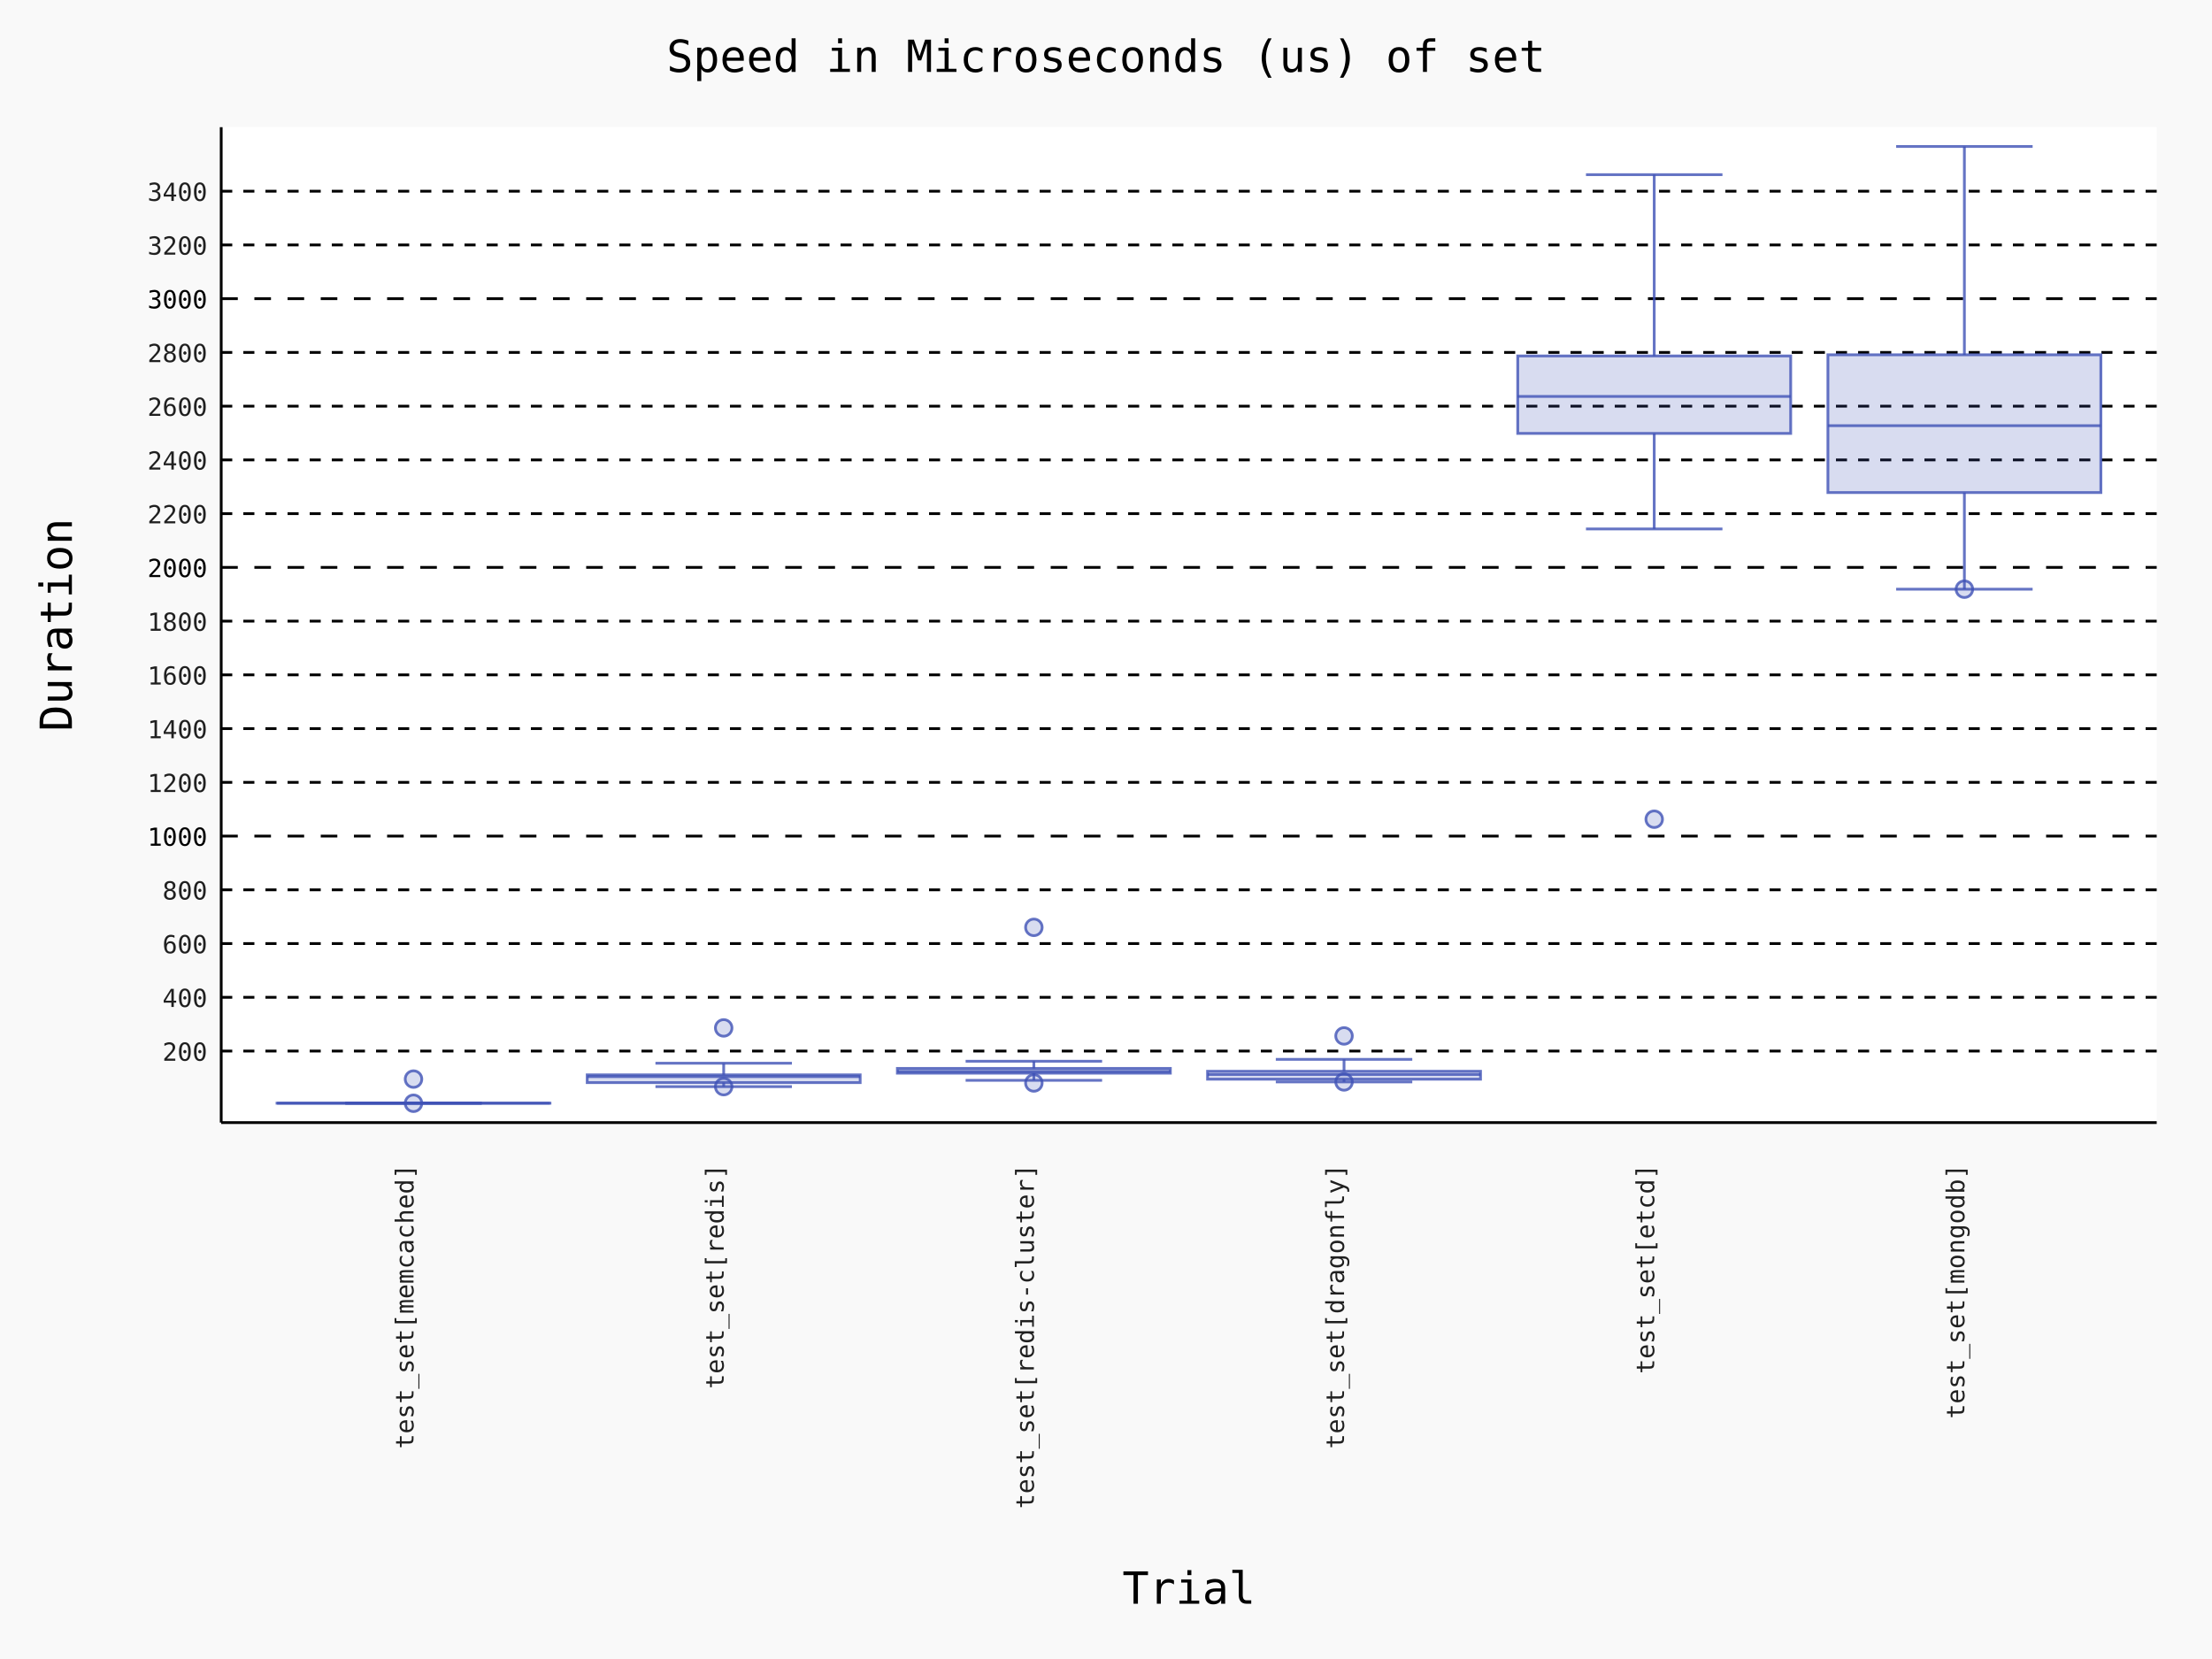
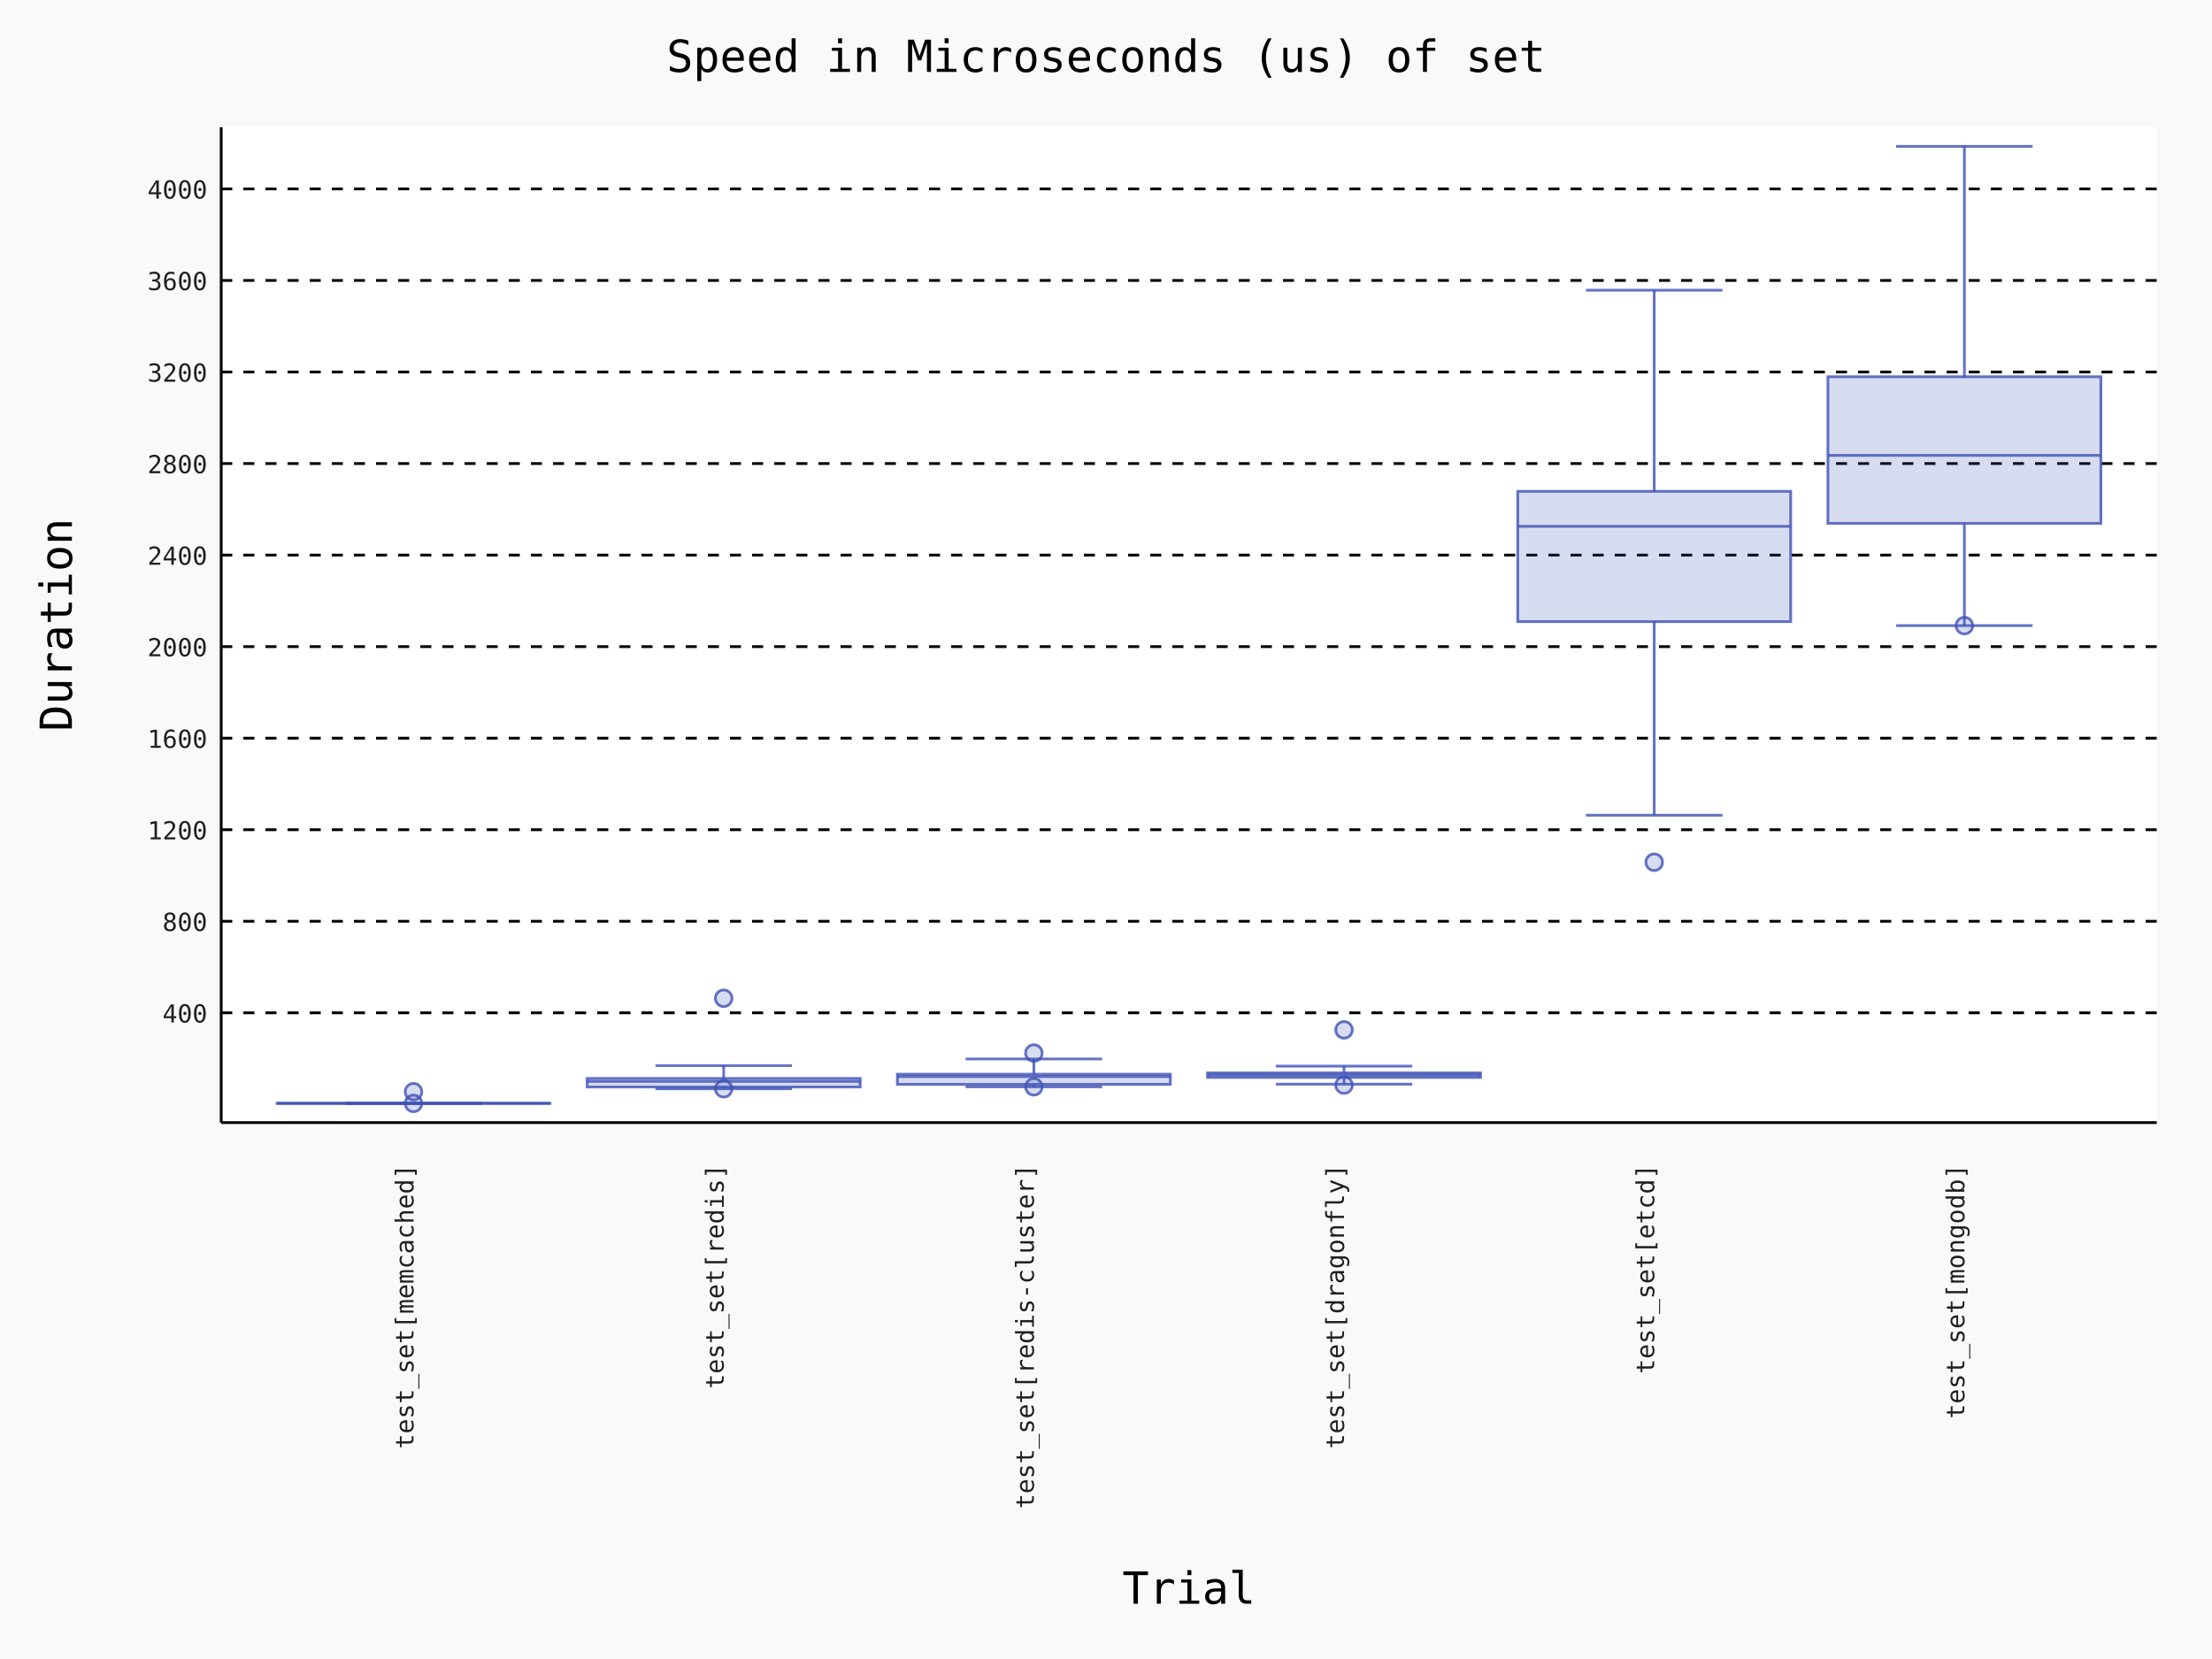
- <svg xmlns="http://www.w3.org/2000/svg" id="chart-49f4b88f-05f2-4a48-8fca-a27ea217e788" class="pygal-chart" viewBox="0 0 800 600">
+ <svg xmlns="http://www.w3.org/2000/svg" id="chart-d8d38ae7-3e84-4c18-aff4-751f0fda4472" class="pygal-chart" viewBox="0 0 800 600">
  <defs>
-     <style type="text/css">#chart-49f4b88f-05f2-4a48-8fca-a27ea217e788{-webkit-user-select:none;-webkit-font-smoothing:antialiased;font-family:Consolas,"Deja Vu Sans Mono","Bitstream Vera Sans Mono","Courier New",monospace}#chart-49f4b88f-05f2-4a48-8fca-a27ea217e788 .title{font-family:Consolas,"Deja Vu Sans Mono","Bitstream Vera Sans Mono","Courier New",monospace;font-size:16px}#chart-49f4b88f-05f2-4a48-8fca-a27ea217e788 .legends .legend text{font-family:Consolas,"Deja Vu Sans Mono","Bitstream Vera Sans Mono","Courier New",monospace;font-size:14px}#chart-49f4b88f-05f2-4a48-8fca-a27ea217e788 .axis text{font-family:Consolas,"Deja Vu Sans Mono","Bitstream Vera Sans Mono","Courier New",monospace;font-size:10px}#chart-49f4b88f-05f2-4a48-8fca-a27ea217e788 .axis text.major{font-family:Consolas,"Deja Vu Sans Mono","Bitstream Vera Sans Mono","Courier New",monospace;font-size:10px}#chart-49f4b88f-05f2-4a48-8fca-a27ea217e788 .text-overlay text.value{font-family:Consolas,"Deja Vu Sans Mono","Bitstream Vera Sans Mono","Courier New",monospace;font-size:16px}#chart-49f4b88f-05f2-4a48-8fca-a27ea217e788 .text-overlay text.label{font-family:Consolas,"Deja Vu Sans Mono","Bitstream Vera Sans Mono","Courier New",monospace;font-size:10px}#chart-49f4b88f-05f2-4a48-8fca-a27ea217e788 .tooltip{font-family:Consolas,"Deja Vu Sans Mono","Bitstream Vera Sans Mono","Courier New",monospace;font-size:14px}#chart-49f4b88f-05f2-4a48-8fca-a27ea217e788 text.no_data{font-family:Consolas,"Deja Vu Sans Mono","Bitstream Vera Sans Mono","Courier New",monospace;font-size:64px}
- #chart-49f4b88f-05f2-4a48-8fca-a27ea217e788{background-color:rgba(249,249,249,1)}#chart-49f4b88f-05f2-4a48-8fca-a27ea217e788 path,#chart-49f4b88f-05f2-4a48-8fca-a27ea217e788 line,#chart-49f4b88f-05f2-4a48-8fca-a27ea217e788 rect,#chart-49f4b88f-05f2-4a48-8fca-a27ea217e788 circle{-webkit-transition:150ms;-moz-transition:150ms;transition:150ms}#chart-49f4b88f-05f2-4a48-8fca-a27ea217e788 .graph &gt; .background{fill:rgba(249,249,249,1)}#chart-49f4b88f-05f2-4a48-8fca-a27ea217e788 .plot &gt; .background{fill:rgba(255,255,255,1)}#chart-49f4b88f-05f2-4a48-8fca-a27ea217e788 .graph{fill:rgba(0,0,0,.87)}#chart-49f4b88f-05f2-4a48-8fca-a27ea217e788 text.no_data{fill:rgba(0,0,0,1)}#chart-49f4b88f-05f2-4a48-8fca-a27ea217e788 .title{fill:rgba(0,0,0,1)}#chart-49f4b88f-05f2-4a48-8fca-a27ea217e788 .legends .legend text{fill:rgba(0,0,0,.87)}#chart-49f4b88f-05f2-4a48-8fca-a27ea217e788 .legends .legend:hover text{fill:rgba(0,0,0,1)}#chart-49f4b88f-05f2-4a48-8fca-a27ea217e788 .axis .line{stroke:rgba(0,0,0,1)}#chart-49f4b88f-05f2-4a48-8fca-a27ea217e788 .axis .guide.line{stroke:rgba(0,0,0,.54)}#chart-49f4b88f-05f2-4a48-8fca-a27ea217e788 .axis .major.line{stroke:rgba(0,0,0,.87)}#chart-49f4b88f-05f2-4a48-8fca-a27ea217e788 .axis text.major{fill:rgba(0,0,0,1)}#chart-49f4b88f-05f2-4a48-8fca-a27ea217e788 .axis.y .guides:hover .guide.line,#chart-49f4b88f-05f2-4a48-8fca-a27ea217e788 .line-graph .axis.x .guides:hover .guide.line,#chart-49f4b88f-05f2-4a48-8fca-a27ea217e788 .stackedline-graph .axis.x .guides:hover .guide.line,#chart-49f4b88f-05f2-4a48-8fca-a27ea217e788 .xy-graph .axis.x .guides:hover .guide.line{stroke:rgba(0,0,0,1)}#chart-49f4b88f-05f2-4a48-8fca-a27ea217e788 .axis .guides:hover text{fill:rgba(0,0,0,1)}#chart-49f4b88f-05f2-4a48-8fca-a27ea217e788 .reactive{fill-opacity:.7;stroke-opacity:.8;stroke-width:1}#chart-49f4b88f-05f2-4a48-8fca-a27ea217e788 .ci{stroke:rgba(0,0,0,.87)}#chart-49f4b88f-05f2-4a48-8fca-a27ea217e788 .reactive.active,#chart-49f4b88f-05f2-4a48-8fca-a27ea217e788 .active .reactive{fill-opacity:.8;stroke-opacity:.9;stroke-width:4}#chart-49f4b88f-05f2-4a48-8fca-a27ea217e788 .ci .reactive.active{stroke-width:1.5}#chart-49f4b88f-05f2-4a48-8fca-a27ea217e788 .series text{fill:rgba(0,0,0,1)}#chart-49f4b88f-05f2-4a48-8fca-a27ea217e788 .tooltip rect{fill:rgba(255,255,255,1);stroke:rgba(0,0,0,1);-webkit-transition:opacity 150ms;-moz-transition:opacity 150ms;transition:opacity 150ms}#chart-49f4b88f-05f2-4a48-8fca-a27ea217e788 .tooltip .label{fill:rgba(0,0,0,.87)}#chart-49f4b88f-05f2-4a48-8fca-a27ea217e788 .tooltip .label{fill:rgba(0,0,0,.87)}#chart-49f4b88f-05f2-4a48-8fca-a27ea217e788 .tooltip .legend{font-size:.8em;fill:rgba(0,0,0,.54)}#chart-49f4b88f-05f2-4a48-8fca-a27ea217e788 .tooltip .x_label{font-size:.6em;fill:rgba(0,0,0,1)}#chart-49f4b88f-05f2-4a48-8fca-a27ea217e788 .tooltip .xlink{font-size:.5em;text-decoration:underline}#chart-49f4b88f-05f2-4a48-8fca-a27ea217e788 .tooltip .value{font-size:1.5em}#chart-49f4b88f-05f2-4a48-8fca-a27ea217e788 .bound{font-size:.5em}#chart-49f4b88f-05f2-4a48-8fca-a27ea217e788 .max-value{font-size:.75em;fill:rgba(0,0,0,.54)}#chart-49f4b88f-05f2-4a48-8fca-a27ea217e788 .map-element{fill:rgba(255,255,255,1);stroke:rgba(0,0,0,.54) !important}#chart-49f4b88f-05f2-4a48-8fca-a27ea217e788 .map-element .reactive{fill-opacity:inherit;stroke-opacity:inherit}#chart-49f4b88f-05f2-4a48-8fca-a27ea217e788 .color-0,#chart-49f4b88f-05f2-4a48-8fca-a27ea217e788 .color-0 a:visited{stroke:#3F51B5;fill:#3F51B5}#chart-49f4b88f-05f2-4a48-8fca-a27ea217e788 .color-1,#chart-49f4b88f-05f2-4a48-8fca-a27ea217e788 .color-1 a:visited{stroke:#3F51B5;fill:#3F51B5}#chart-49f4b88f-05f2-4a48-8fca-a27ea217e788 .color-2,#chart-49f4b88f-05f2-4a48-8fca-a27ea217e788 .color-2 a:visited{stroke:#3F51B5;fill:#3F51B5}#chart-49f4b88f-05f2-4a48-8fca-a27ea217e788 .color-3,#chart-49f4b88f-05f2-4a48-8fca-a27ea217e788 .color-3 a:visited{stroke:#3F51B5;fill:#3F51B5}#chart-49f4b88f-05f2-4a48-8fca-a27ea217e788 .color-4,#chart-49f4b88f-05f2-4a48-8fca-a27ea217e788 .color-4 a:visited{stroke:#3F51B5;fill:#3F51B5}#chart-49f4b88f-05f2-4a48-8fca-a27ea217e788 .color-5,#chart-49f4b88f-05f2-4a48-8fca-a27ea217e788 .color-5 a:visited{stroke:#3F51B5;fill:#3F51B5}#chart-49f4b88f-05f2-4a48-8fca-a27ea217e788 .text-overlay .color-0 text{fill:black}#chart-49f4b88f-05f2-4a48-8fca-a27ea217e788 .text-overlay .color-1 text{fill:black}#chart-49f4b88f-05f2-4a48-8fca-a27ea217e788 .text-overlay .color-2 text{fill:black}#chart-49f4b88f-05f2-4a48-8fca-a27ea217e788 .text-overlay .color-3 text{fill:black}#chart-49f4b88f-05f2-4a48-8fca-a27ea217e788 .text-overlay .color-4 text{fill:black}#chart-49f4b88f-05f2-4a48-8fca-a27ea217e788 .text-overlay .color-5 text{fill:black}
- #chart-49f4b88f-05f2-4a48-8fca-a27ea217e788 text.no_data{text-anchor:middle}#chart-49f4b88f-05f2-4a48-8fca-a27ea217e788 .guide.line{fill:none}#chart-49f4b88f-05f2-4a48-8fca-a27ea217e788 .centered{text-anchor:middle}#chart-49f4b88f-05f2-4a48-8fca-a27ea217e788 .title{text-anchor:middle}#chart-49f4b88f-05f2-4a48-8fca-a27ea217e788 .legends .legend text{fill-opacity:1}#chart-49f4b88f-05f2-4a48-8fca-a27ea217e788 .axis.x text{text-anchor:middle}#chart-49f4b88f-05f2-4a48-8fca-a27ea217e788 .axis.x:not(.web) text[transform]{text-anchor:start}#chart-49f4b88f-05f2-4a48-8fca-a27ea217e788 .axis.x:not(.web) text[transform].backwards{text-anchor:end}#chart-49f4b88f-05f2-4a48-8fca-a27ea217e788 .axis.y text{text-anchor:end}#chart-49f4b88f-05f2-4a48-8fca-a27ea217e788 .axis.y text[transform].backwards{text-anchor:start}#chart-49f4b88f-05f2-4a48-8fca-a27ea217e788 .axis.y2 text{text-anchor:start}#chart-49f4b88f-05f2-4a48-8fca-a27ea217e788 .axis.y2 text[transform].backwards{text-anchor:end}#chart-49f4b88f-05f2-4a48-8fca-a27ea217e788 .axis .guide.line{stroke-dasharray:4,4;stroke:black}#chart-49f4b88f-05f2-4a48-8fca-a27ea217e788 .axis .major.guide.line{stroke-dasharray:6,6;stroke:black}#chart-49f4b88f-05f2-4a48-8fca-a27ea217e788 .horizontal .axis.y .guide.line,#chart-49f4b88f-05f2-4a48-8fca-a27ea217e788 .horizontal .axis.y2 .guide.line,#chart-49f4b88f-05f2-4a48-8fca-a27ea217e788 .vertical .axis.x .guide.line{opacity:0}#chart-49f4b88f-05f2-4a48-8fca-a27ea217e788 .horizontal .axis.always_show .guide.line,#chart-49f4b88f-05f2-4a48-8fca-a27ea217e788 .vertical .axis.always_show .guide.line{opacity:1 !important}#chart-49f4b88f-05f2-4a48-8fca-a27ea217e788 .axis.y .guides:hover .guide.line,#chart-49f4b88f-05f2-4a48-8fca-a27ea217e788 .axis.y2 .guides:hover .guide.line,#chart-49f4b88f-05f2-4a48-8fca-a27ea217e788 .axis.x .guides:hover .guide.line{opacity:1}#chart-49f4b88f-05f2-4a48-8fca-a27ea217e788 .axis .guides:hover text{opacity:1}#chart-49f4b88f-05f2-4a48-8fca-a27ea217e788 .nofill{fill:none}#chart-49f4b88f-05f2-4a48-8fca-a27ea217e788 .subtle-fill{fill-opacity:.2}#chart-49f4b88f-05f2-4a48-8fca-a27ea217e788 .dot{stroke-width:1px;fill-opacity:1;stroke-opacity:1}#chart-49f4b88f-05f2-4a48-8fca-a27ea217e788 .dot.active{stroke-width:5px}#chart-49f4b88f-05f2-4a48-8fca-a27ea217e788 .dot.negative{fill:transparent}#chart-49f4b88f-05f2-4a48-8fca-a27ea217e788 text,#chart-49f4b88f-05f2-4a48-8fca-a27ea217e788 tspan{stroke:none !important}#chart-49f4b88f-05f2-4a48-8fca-a27ea217e788 .series text.active{opacity:1}#chart-49f4b88f-05f2-4a48-8fca-a27ea217e788 .tooltip rect{fill-opacity:.95;stroke-width:.5}#chart-49f4b88f-05f2-4a48-8fca-a27ea217e788 .tooltip text{fill-opacity:1}#chart-49f4b88f-05f2-4a48-8fca-a27ea217e788 .showable{visibility:hidden}#chart-49f4b88f-05f2-4a48-8fca-a27ea217e788 .showable.shown{visibility:visible}#chart-49f4b88f-05f2-4a48-8fca-a27ea217e788 .gauge-background{fill:rgba(229,229,229,1);stroke:none}#chart-49f4b88f-05f2-4a48-8fca-a27ea217e788 .bg-lines{stroke:rgba(249,249,249,1);stroke-width:2px}
+     <style type="text/css">#chart-d8d38ae7-3e84-4c18-aff4-751f0fda4472{-webkit-user-select:none;-webkit-font-smoothing:antialiased;font-family:Consolas,"Deja Vu Sans Mono","Bitstream Vera Sans Mono","Courier New",monospace}#chart-d8d38ae7-3e84-4c18-aff4-751f0fda4472 .title{font-family:Consolas,"Deja Vu Sans Mono","Bitstream Vera Sans Mono","Courier New",monospace;font-size:16px}#chart-d8d38ae7-3e84-4c18-aff4-751f0fda4472 .legends .legend text{font-family:Consolas,"Deja Vu Sans Mono","Bitstream Vera Sans Mono","Courier New",monospace;font-size:14px}#chart-d8d38ae7-3e84-4c18-aff4-751f0fda4472 .axis text{font-family:Consolas,"Deja Vu Sans Mono","Bitstream Vera Sans Mono","Courier New",monospace;font-size:10px}#chart-d8d38ae7-3e84-4c18-aff4-751f0fda4472 .axis text.major{font-family:Consolas,"Deja Vu Sans Mono","Bitstream Vera Sans Mono","Courier New",monospace;font-size:10px}#chart-d8d38ae7-3e84-4c18-aff4-751f0fda4472 .text-overlay text.value{font-family:Consolas,"Deja Vu Sans Mono","Bitstream Vera Sans Mono","Courier New",monospace;font-size:16px}#chart-d8d38ae7-3e84-4c18-aff4-751f0fda4472 .text-overlay text.label{font-family:Consolas,"Deja Vu Sans Mono","Bitstream Vera Sans Mono","Courier New",monospace;font-size:10px}#chart-d8d38ae7-3e84-4c18-aff4-751f0fda4472 .tooltip{font-family:Consolas,"Deja Vu Sans Mono","Bitstream Vera Sans Mono","Courier New",monospace;font-size:14px}#chart-d8d38ae7-3e84-4c18-aff4-751f0fda4472 text.no_data{font-family:Consolas,"Deja Vu Sans Mono","Bitstream Vera Sans Mono","Courier New",monospace;font-size:64px}
+ #chart-d8d38ae7-3e84-4c18-aff4-751f0fda4472{background-color:rgba(249,249,249,1)}#chart-d8d38ae7-3e84-4c18-aff4-751f0fda4472 path,#chart-d8d38ae7-3e84-4c18-aff4-751f0fda4472 line,#chart-d8d38ae7-3e84-4c18-aff4-751f0fda4472 rect,#chart-d8d38ae7-3e84-4c18-aff4-751f0fda4472 circle{-webkit-transition:150ms;-moz-transition:150ms;transition:150ms}#chart-d8d38ae7-3e84-4c18-aff4-751f0fda4472 .graph &gt; .background{fill:rgba(249,249,249,1)}#chart-d8d38ae7-3e84-4c18-aff4-751f0fda4472 .plot &gt; .background{fill:rgba(255,255,255,1)}#chart-d8d38ae7-3e84-4c18-aff4-751f0fda4472 .graph{fill:rgba(0,0,0,.87)}#chart-d8d38ae7-3e84-4c18-aff4-751f0fda4472 text.no_data{fill:rgba(0,0,0,1)}#chart-d8d38ae7-3e84-4c18-aff4-751f0fda4472 .title{fill:rgba(0,0,0,1)}#chart-d8d38ae7-3e84-4c18-aff4-751f0fda4472 .legends .legend text{fill:rgba(0,0,0,.87)}#chart-d8d38ae7-3e84-4c18-aff4-751f0fda4472 .legends .legend:hover text{fill:rgba(0,0,0,1)}#chart-d8d38ae7-3e84-4c18-aff4-751f0fda4472 .axis .line{stroke:rgba(0,0,0,1)}#chart-d8d38ae7-3e84-4c18-aff4-751f0fda4472 .axis .guide.line{stroke:rgba(0,0,0,.54)}#chart-d8d38ae7-3e84-4c18-aff4-751f0fda4472 .axis .major.line{stroke:rgba(0,0,0,.87)}#chart-d8d38ae7-3e84-4c18-aff4-751f0fda4472 .axis text.major{fill:rgba(0,0,0,1)}#chart-d8d38ae7-3e84-4c18-aff4-751f0fda4472 .axis.y .guides:hover .guide.line,#chart-d8d38ae7-3e84-4c18-aff4-751f0fda4472 .line-graph .axis.x .guides:hover .guide.line,#chart-d8d38ae7-3e84-4c18-aff4-751f0fda4472 .stackedline-graph .axis.x .guides:hover .guide.line,#chart-d8d38ae7-3e84-4c18-aff4-751f0fda4472 .xy-graph .axis.x .guides:hover .guide.line{stroke:rgba(0,0,0,1)}#chart-d8d38ae7-3e84-4c18-aff4-751f0fda4472 .axis .guides:hover text{fill:rgba(0,0,0,1)}#chart-d8d38ae7-3e84-4c18-aff4-751f0fda4472 .reactive{fill-opacity:.7;stroke-opacity:.8;stroke-width:1}#chart-d8d38ae7-3e84-4c18-aff4-751f0fda4472 .ci{stroke:rgba(0,0,0,.87)}#chart-d8d38ae7-3e84-4c18-aff4-751f0fda4472 .reactive.active,#chart-d8d38ae7-3e84-4c18-aff4-751f0fda4472 .active .reactive{fill-opacity:.8;stroke-opacity:.9;stroke-width:4}#chart-d8d38ae7-3e84-4c18-aff4-751f0fda4472 .ci .reactive.active{stroke-width:1.5}#chart-d8d38ae7-3e84-4c18-aff4-751f0fda4472 .series text{fill:rgba(0,0,0,1)}#chart-d8d38ae7-3e84-4c18-aff4-751f0fda4472 .tooltip rect{fill:rgba(255,255,255,1);stroke:rgba(0,0,0,1);-webkit-transition:opacity 150ms;-moz-transition:opacity 150ms;transition:opacity 150ms}#chart-d8d38ae7-3e84-4c18-aff4-751f0fda4472 .tooltip .label{fill:rgba(0,0,0,.87)}#chart-d8d38ae7-3e84-4c18-aff4-751f0fda4472 .tooltip .label{fill:rgba(0,0,0,.87)}#chart-d8d38ae7-3e84-4c18-aff4-751f0fda4472 .tooltip .legend{font-size:.8em;fill:rgba(0,0,0,.54)}#chart-d8d38ae7-3e84-4c18-aff4-751f0fda4472 .tooltip .x_label{font-size:.6em;fill:rgba(0,0,0,1)}#chart-d8d38ae7-3e84-4c18-aff4-751f0fda4472 .tooltip .xlink{font-size:.5em;text-decoration:underline}#chart-d8d38ae7-3e84-4c18-aff4-751f0fda4472 .tooltip .value{font-size:1.5em}#chart-d8d38ae7-3e84-4c18-aff4-751f0fda4472 .bound{font-size:.5em}#chart-d8d38ae7-3e84-4c18-aff4-751f0fda4472 .max-value{font-size:.75em;fill:rgba(0,0,0,.54)}#chart-d8d38ae7-3e84-4c18-aff4-751f0fda4472 .map-element{fill:rgba(255,255,255,1);stroke:rgba(0,0,0,.54) !important}#chart-d8d38ae7-3e84-4c18-aff4-751f0fda4472 .map-element .reactive{fill-opacity:inherit;stroke-opacity:inherit}#chart-d8d38ae7-3e84-4c18-aff4-751f0fda4472 .color-0,#chart-d8d38ae7-3e84-4c18-aff4-751f0fda4472 .color-0 a:visited{stroke:#3F51B5;fill:#3F51B5}#chart-d8d38ae7-3e84-4c18-aff4-751f0fda4472 .color-1,#chart-d8d38ae7-3e84-4c18-aff4-751f0fda4472 .color-1 a:visited{stroke:#3F51B5;fill:#3F51B5}#chart-d8d38ae7-3e84-4c18-aff4-751f0fda4472 .color-2,#chart-d8d38ae7-3e84-4c18-aff4-751f0fda4472 .color-2 a:visited{stroke:#3F51B5;fill:#3F51B5}#chart-d8d38ae7-3e84-4c18-aff4-751f0fda4472 .color-3,#chart-d8d38ae7-3e84-4c18-aff4-751f0fda4472 .color-3 a:visited{stroke:#3F51B5;fill:#3F51B5}#chart-d8d38ae7-3e84-4c18-aff4-751f0fda4472 .color-4,#chart-d8d38ae7-3e84-4c18-aff4-751f0fda4472 .color-4 a:visited{stroke:#3F51B5;fill:#3F51B5}#chart-d8d38ae7-3e84-4c18-aff4-751f0fda4472 .color-5,#chart-d8d38ae7-3e84-4c18-aff4-751f0fda4472 .color-5 a:visited{stroke:#3F51B5;fill:#3F51B5}#chart-d8d38ae7-3e84-4c18-aff4-751f0fda4472 .text-overlay .color-0 text{fill:black}#chart-d8d38ae7-3e84-4c18-aff4-751f0fda4472 .text-overlay .color-1 text{fill:black}#chart-d8d38ae7-3e84-4c18-aff4-751f0fda4472 .text-overlay .color-2 text{fill:black}#chart-d8d38ae7-3e84-4c18-aff4-751f0fda4472 .text-overlay .color-3 text{fill:black}#chart-d8d38ae7-3e84-4c18-aff4-751f0fda4472 .text-overlay .color-4 text{fill:black}#chart-d8d38ae7-3e84-4c18-aff4-751f0fda4472 .text-overlay .color-5 text{fill:black}
+ #chart-d8d38ae7-3e84-4c18-aff4-751f0fda4472 text.no_data{text-anchor:middle}#chart-d8d38ae7-3e84-4c18-aff4-751f0fda4472 .guide.line{fill:none}#chart-d8d38ae7-3e84-4c18-aff4-751f0fda4472 .centered{text-anchor:middle}#chart-d8d38ae7-3e84-4c18-aff4-751f0fda4472 .title{text-anchor:middle}#chart-d8d38ae7-3e84-4c18-aff4-751f0fda4472 .legends .legend text{fill-opacity:1}#chart-d8d38ae7-3e84-4c18-aff4-751f0fda4472 .axis.x text{text-anchor:middle}#chart-d8d38ae7-3e84-4c18-aff4-751f0fda4472 .axis.x:not(.web) text[transform]{text-anchor:start}#chart-d8d38ae7-3e84-4c18-aff4-751f0fda4472 .axis.x:not(.web) text[transform].backwards{text-anchor:end}#chart-d8d38ae7-3e84-4c18-aff4-751f0fda4472 .axis.y text{text-anchor:end}#chart-d8d38ae7-3e84-4c18-aff4-751f0fda4472 .axis.y text[transform].backwards{text-anchor:start}#chart-d8d38ae7-3e84-4c18-aff4-751f0fda4472 .axis.y2 text{text-anchor:start}#chart-d8d38ae7-3e84-4c18-aff4-751f0fda4472 .axis.y2 text[transform].backwards{text-anchor:end}#chart-d8d38ae7-3e84-4c18-aff4-751f0fda4472 .axis .guide.line{stroke-dasharray:4,4;stroke:black}#chart-d8d38ae7-3e84-4c18-aff4-751f0fda4472 .axis .major.guide.line{stroke-dasharray:6,6;stroke:black}#chart-d8d38ae7-3e84-4c18-aff4-751f0fda4472 .horizontal .axis.y .guide.line,#chart-d8d38ae7-3e84-4c18-aff4-751f0fda4472 .horizontal .axis.y2 .guide.line,#chart-d8d38ae7-3e84-4c18-aff4-751f0fda4472 .vertical .axis.x .guide.line{opacity:0}#chart-d8d38ae7-3e84-4c18-aff4-751f0fda4472 .horizontal .axis.always_show .guide.line,#chart-d8d38ae7-3e84-4c18-aff4-751f0fda4472 .vertical .axis.always_show .guide.line{opacity:1 !important}#chart-d8d38ae7-3e84-4c18-aff4-751f0fda4472 .axis.y .guides:hover .guide.line,#chart-d8d38ae7-3e84-4c18-aff4-751f0fda4472 .axis.y2 .guides:hover .guide.line,#chart-d8d38ae7-3e84-4c18-aff4-751f0fda4472 .axis.x .guides:hover .guide.line{opacity:1}#chart-d8d38ae7-3e84-4c18-aff4-751f0fda4472 .axis .guides:hover text{opacity:1}#chart-d8d38ae7-3e84-4c18-aff4-751f0fda4472 .nofill{fill:none}#chart-d8d38ae7-3e84-4c18-aff4-751f0fda4472 .subtle-fill{fill-opacity:.2}#chart-d8d38ae7-3e84-4c18-aff4-751f0fda4472 .dot{stroke-width:1px;fill-opacity:1;stroke-opacity:1}#chart-d8d38ae7-3e84-4c18-aff4-751f0fda4472 .dot.active{stroke-width:5px}#chart-d8d38ae7-3e84-4c18-aff4-751f0fda4472 .dot.negative{fill:transparent}#chart-d8d38ae7-3e84-4c18-aff4-751f0fda4472 text,#chart-d8d38ae7-3e84-4c18-aff4-751f0fda4472 tspan{stroke:none !important}#chart-d8d38ae7-3e84-4c18-aff4-751f0fda4472 .series text.active{opacity:1}#chart-d8d38ae7-3e84-4c18-aff4-751f0fda4472 .tooltip rect{fill-opacity:.95;stroke-width:.5}#chart-d8d38ae7-3e84-4c18-aff4-751f0fda4472 .tooltip text{fill-opacity:1}#chart-d8d38ae7-3e84-4c18-aff4-751f0fda4472 .showable{visibility:hidden}#chart-d8d38ae7-3e84-4c18-aff4-751f0fda4472 .showable.shown{visibility:visible}#chart-d8d38ae7-3e84-4c18-aff4-751f0fda4472 .gauge-background{fill:rgba(229,229,229,1);stroke:none}#chart-d8d38ae7-3e84-4c18-aff4-751f0fda4472 .bg-lines{stroke:rgba(249,249,249,1);stroke-width:2px}
.tooltip .value{font-size:1em !important}.axis text{font-size:9px !important}</style>
  </defs>
  <g class="graph custombox-graph vertical">
    <rect x="0" y="0" width="800" height="600" class="background" />
    <g transform="translate(80, 46)" class="plot">
      <rect x="0" y="0" width="700.0" height="360.0" class="background" />
      <g class="axis y always_show">
        <path d="M0 360 h700" class="line" />
        <g class="guides">
-           <path d="M0 334.127 h700" class="guide line" />
-           <text x="-5" y="337.627" class="">200</text>
+           <path d="M0 320.299 h700" class="guide line" />
+           <text x="-5" y="323.799" class="">400</text>
        </g>
        <g class="guides">
-           <path d="M0 314.691 h700" class="guide line" />
-           <text x="-5" y="318.191" class="">400</text>
+           <path d="M0 287.19 h700" class="guide line" />
+           <text x="-5" y="290.69" class="">800</text>
        </g>
        <g class="guides">
-           <path d="M0 295.255 h700" class="guide line" />
-           <text x="-5" y="298.755" class="">600</text>
+           <path d="M0 254.081 h700" class="guide line" />
+           <text x="-5" y="257.581" class="">1200</text>
        </g>
        <g class="guides">
-           <path d="M0 275.819 h700" class="guide line" />
-           <text x="-5" y="279.319" class="">800</text>
+           <path d="M0 220.972 h700" class="guide line" />
+           <text x="-5" y="224.472" class="">1600</text>
        </g>
        <g class="guides">
-           <path d="M0 256.383 h700" class="major guide line" />
-           <text x="-5" y="259.883" class="major">1000</text>
+           <path d="M0 187.863 h700" class="guide line" />
+           <text x="-5" y="191.363" class="">2000</text>
        </g>
        <g class="guides">
-           <path d="M0 236.947 h700" class="guide line" />
-           <text x="-5" y="240.447" class="">1200</text>
+           <path d="M0 154.754 h700" class="guide line" />
+           <text x="-5" y="158.254" class="">2400</text>
        </g>
        <g class="guides">
-           <path d="M0 217.511 h700" class="guide line" />
-           <text x="-5" y="221.011" class="">1400</text>
+           <path d="M0 121.646 h700" class="guide line" />
+           <text x="-5" y="125.146" class="">2800</text>
        </g>
        <g class="guides">
-           <path d="M0 198.075 h700" class="guide line" />
-           <text x="-5" y="201.575" class="">1600</text>
+           <path d="M0 88.537 h700" class="guide line" />
+           <text x="-5" y="92.037" class="">3200</text>
        </g>
        <g class="guides">
-           <path d="M0 178.639 h700" class="guide line" />
-           <text x="-5" y="182.139" class="">1800</text>
+           <path d="M0 55.428 h700" class="guide line" />
+           <text x="-5" y="58.928" class="">3600</text>
        </g>
        <g class="guides">
-           <path d="M0 159.204 h700" class="major guide line" />
-           <text x="-5" y="162.704" class="major">2000</text>
-         </g>
-         <g class="guides">
-           <path d="M0 139.768 h700" class="guide line" />
-           <text x="-5" y="143.268" class="">2200</text>
-         </g>
-         <g class="guides">
-           <path d="M0 120.332 h700" class="guide line" />
-           <text x="-5" y="123.832" class="">2400</text>
-         </g>
-         <g class="guides">
-           <path d="M0 100.896 h700" class="guide line" />
-           <text x="-5" y="104.396" class="">2600</text>
-         </g>
-         <g class="guides">
-           <path d="M0 81.46 h700" class="guide line" />
-           <text x="-5" y="84.96" class="">2800</text>
-         </g>
-         <g class="guides">
-           <path d="M0 62.024 h700" class="major guide line" />
-           <text x="-5" y="65.524" class="major">3000</text>
-         </g>
-         <g class="guides">
-           <path d="M0 42.588 h700" class="guide line" />
-           <text x="-5" y="46.088" class="">3200</text>
-         </g>
-         <g class="guides">
-           <path d="M0 23.152 h700" class="guide line" />
-           <text x="-5" y="26.652" class="">3400</text>
+           <path d="M0 22.319 h700" class="guide line" />
+           <text x="-5" y="25.819" class="">4000</text>
        </g>
      </g>
      <g class="axis x">
        <path d="M0 0 v360" class="line" />
        <g class="guides">
          <path d="M69.551 0 v360" class="guide line" />
          <text x="69.551" y="375.0" class="backwards" transform="rotate(270 69.55128 375)">test_set[memcached]</text>
        </g>
        <g class="guides">
          <path d="M181.731 0 v360" class="guide line" />
          <text x="181.731" y="375.0" class="backwards" transform="rotate(270 181.7308 375)">test_set[redis]</text>
        </g>
        <g class="guides">
          <path d="M293.91 0 v360" class="guide line" />
          <text x="293.91" y="375.0" class="backwards" transform="rotate(270 293.9103 375)">test_set[redis-cluster]</text>
        </g>
        <g class="guides">
          <path d="M406.09 0 v360" class="guide line" />
          <text x="406.09" y="375.0" class="backwards" transform="rotate(270 406.0897 375)">test_set[dragonfly]</text>
        </g>
        <g class="guides">
          <path d="M518.269 0 v360" class="guide line" />
          <text x="518.269" y="375.0" class="backwards" transform="rotate(270 518.2692 375)">test_set[etcd]</text>
        </g>
        <g class="guides">
          <path d="M630.449 0 v360" class="guide line" />
          <text x="630.449" y="375.0" class="backwards" transform="rotate(270 630.4487 375)">test_set[mongodb]</text>
        </g>
      </g>
      <g class="series serie-0 color-0">
        <g class="boxes">
          <g class="box">
-             <path stroke-width="3" d="M44.872 353.013 L94.231 353.013" class="reactive tooltip-trigger" />
-             <path stroke-width="3" d="M20.192 352.984 L118.91 352.984" class="reactive tooltip-trigger" />
-             <path stroke-width="3" d="M44.872 352.948 L94.231 352.948" class="reactive tooltip-trigger" />
-             <path stroke-width="2" d="M69.551 353.013 L69.551 352.99" class="reactive tooltip-trigger" />
-             <path stroke-width="2" d="M69.551 352.948 L69.551 352.973" class="reactive tooltip-trigger" />
-             <rect x="20.192" y="352.973" height="0.017" width="98.718" class="subtle-fill reactive tooltip-trigger" />
-             <circle cx="69.551" cy="353.013" r="3" class="subtle-fill reactive tooltip-trigger" />
-             <circle cx="69.551" cy="344.269" r="3" class="subtle-fill reactive tooltip-trigger" />
+             <path stroke-width="3" d="M44.872 353.058 L94.231 353.058" class="reactive tooltip-trigger" />
+             <path stroke-width="3" d="M20.192 353.038 L118.91 353.038" class="reactive tooltip-trigger" />
+             <path stroke-width="3" d="M44.872 353.016 L94.231 353.016" class="reactive tooltip-trigger" />
+             <path stroke-width="2" d="M69.551 353.058 L69.551 353.044" class="reactive tooltip-trigger" />
+             <path stroke-width="2" d="M69.551 353.016 L69.551 353.033" class="reactive tooltip-trigger" />
+             <rect x="20.192" y="353.033" height="0.011" width="98.718" class="subtle-fill reactive tooltip-trigger" />
+             <circle cx="69.551" cy="353.058" r="3" class="subtle-fill reactive tooltip-trigger" />
+             <circle cx="69.551" cy="348.839" r="3" class="subtle-fill reactive tooltip-trigger" />
          </g>
        </g>
      </g>
      <g class="series serie-1 color-1">
        <g class="boxes">
          <g class="box">
-             <path stroke-width="3" d="M157.051 346.997 L206.41 346.997" class="reactive tooltip-trigger" />
-             <path stroke-width="3" d="M132.372 343.379 L231.09 343.379" class="reactive tooltip-trigger" />
-             <path stroke-width="3" d="M157.051 338.53 L206.41 338.53" class="reactive tooltip-trigger" />
-             <path stroke-width="2" d="M181.731 346.997 L181.731 345.544" class="reactive tooltip-trigger" />
-             <path stroke-width="2" d="M181.731 338.53 L181.731 342.738" class="reactive tooltip-trigger" />
-             <rect x="132.372" y="342.738" height="2.805" width="98.718" class="subtle-fill reactive tooltip-trigger" />
-             <circle cx="181.731" cy="346.997" r="3" class="subtle-fill reactive tooltip-trigger" />
-             <circle cx="181.731" cy="325.762" r="3" class="subtle-fill reactive tooltip-trigger" />
+             <path stroke-width="3" d="M157.051 347.77 L206.41 347.77" class="reactive tooltip-trigger" />
+             <path stroke-width="3" d="M132.372 345.091 L231.09 345.091" class="reactive tooltip-trigger" />
+             <path stroke-width="3" d="M157.051 339.403 L206.41 339.403" class="reactive tooltip-trigger" />
+             <path stroke-width="2" d="M181.731 347.77 L181.731 347.123" class="reactive tooltip-trigger" />
+             <path stroke-width="2" d="M181.731 339.403 L181.731 344.038" class="reactive tooltip-trigger" />
+             <rect x="132.372" y="344.038" height="3.085" width="98.718" class="subtle-fill reactive tooltip-trigger" />
+             <circle cx="181.731" cy="347.77" r="3" class="subtle-fill reactive tooltip-trigger" />
+             <circle cx="181.731" cy="315.035" r="3" class="subtle-fill reactive tooltip-trigger" />
          </g>
        </g>
      </g>
      <g class="series serie-2 color-2">
        <g class="boxes">
          <g class="box">
-             <path stroke-width="3" d="M269.231 344.718 L318.59 344.718" class="reactive tooltip-trigger" />
-             <path stroke-width="3" d="M244.551 341.506 L343.269 341.506" class="reactive tooltip-trigger" />
-             <path stroke-width="3" d="M269.231 337.81 L318.59 337.81" class="reactive tooltip-trigger" />
-             <path stroke-width="2" d="M293.91 344.718 L293.91 342.129" class="reactive tooltip-trigger" />
-             <path stroke-width="2" d="M293.91 337.81 L293.91 340.403" class="reactive tooltip-trigger" />
-             <rect x="244.551" y="340.403" height="1.727" width="98.718" class="subtle-fill reactive tooltip-trigger" />
-             <circle cx="293.91" cy="345.667" r="3" class="subtle-fill reactive tooltip-trigger" />
-             <circle cx="293.91" cy="289.392" r="3" class="subtle-fill reactive tooltip-trigger" />
+             <path stroke-width="3" d="M269.231 347.062 L318.59 347.062" class="reactive tooltip-trigger" />
+             <path stroke-width="3" d="M244.551 343.356 L343.269 343.356" class="reactive tooltip-trigger" />
+             <path stroke-width="3" d="M269.231 336.994 L318.59 336.994" class="reactive tooltip-trigger" />
+             <path stroke-width="2" d="M293.91 347.062 L293.91 346.168" class="reactive tooltip-trigger" />
+             <path stroke-width="2" d="M293.91 336.994 L293.91 342.504" class="reactive tooltip-trigger" />
+             <rect x="244.551" y="342.504" height="3.664" width="98.718" class="subtle-fill reactive tooltip-trigger" />
+             <circle cx="293.91" cy="347.062" r="3" class="subtle-fill reactive tooltip-trigger" />
+             <circle cx="293.91" cy="334.851" r="3" class="subtle-fill reactive tooltip-trigger" />
          </g>
        </g>
      </g>
      <g class="series serie-3 color-3">
        <g class="boxes">
          <g class="box">
-             <path stroke-width="3" d="M381.41 345.294 L430.769 345.294" class="reactive tooltip-trigger" />
-             <path stroke-width="3" d="M356.731 342.599 L455.449 342.599" class="reactive tooltip-trigger" />
-             <path stroke-width="3" d="M381.41 337.132 L430.769 337.132" class="reactive tooltip-trigger" />
-             <path stroke-width="2" d="M406.09 345.294 L406.09 344.305" class="reactive tooltip-trigger" />
-             <path stroke-width="2" d="M406.09 337.132 L406.09 341.439" class="reactive tooltip-trigger" />
-             <rect x="356.731" y="341.439" height="2.866" width="98.718" class="subtle-fill reactive tooltip-trigger" />
-             <circle cx="406.09" cy="345.294" r="3" class="subtle-fill reactive tooltip-trigger" />
-             <circle cx="406.09" cy="328.663" r="3" class="subtle-fill reactive tooltip-trigger" />
+             <path stroke-width="3" d="M381.41 346.107 L430.769 346.107" class="reactive tooltip-trigger" />
+             <path stroke-width="3" d="M356.731 342.738 L455.449 342.738" class="reactive tooltip-trigger" />
+             <path stroke-width="3" d="M381.41 339.585 L430.769 339.585" class="reactive tooltip-trigger" />
+             <path stroke-width="2" d="M406.09 346.107 L406.09 343.662" class="reactive tooltip-trigger" />
+             <path stroke-width="2" d="M406.09 339.585 L406.09 342.032" class="reactive tooltip-trigger" />
+             <rect x="356.731" y="342.032" height="1.63" width="98.718" class="subtle-fill reactive tooltip-trigger" />
+             <circle cx="406.09" cy="346.448" r="3" class="subtle-fill reactive tooltip-trigger" />
+             <circle cx="406.09" cy="326.47" r="3" class="subtle-fill reactive tooltip-trigger" />
          </g>
        </g>
      </g>
      <g class="series serie-4 color-4">
        <g class="boxes">
          <g class="box">
-             <path stroke-width="3" d="M493.59 145.301 L542.949 145.301" class="reactive tooltip-trigger" />
-             <path stroke-width="3" d="M468.91 97.378 L567.628 97.378" class="reactive tooltip-trigger" />
-             <path stroke-width="3" d="M493.59 17.174 L542.949 17.174" class="reactive tooltip-trigger" />
-             <path stroke-width="2" d="M518.269 145.301 L518.269 110.754" class="reactive tooltip-trigger" />
-             <path stroke-width="2" d="M518.269 17.174 L518.269 82.733" class="reactive tooltip-trigger" />
-             <rect x="468.91" y="82.733" height="28.02" width="98.718" class="subtle-fill reactive tooltip-trigger" />
-             <circle cx="518.269" cy="250.283" r="3" class="subtle-fill reactive tooltip-trigger" />
-             <circle cx="518.269" cy="-764.471" r="3" class="subtle-fill reactive tooltip-trigger" />
+             <path stroke-width="3" d="M493.59 248.836 L542.949 248.836" class="reactive tooltip-trigger" />
+             <path stroke-width="3" d="M468.91 144.366 L567.628 144.366" class="reactive tooltip-trigger" />
+             <path stroke-width="3" d="M493.59 58.955 L542.949 58.955" class="reactive tooltip-trigger" />
+             <path stroke-width="2" d="M518.269 248.836 L518.269 178.812" class="reactive tooltip-trigger" />
+             <path stroke-width="2" d="M518.269 58.955 L518.269 131.698" class="reactive tooltip-trigger" />
+             <rect x="468.91" y="131.698" height="47.114" width="98.718" class="subtle-fill reactive tooltip-trigger" />
+             <circle cx="518.269" cy="265.836" r="3" class="subtle-fill reactive tooltip-trigger" />
+             <circle cx="518.269" cy="-214.403" r="3" class="subtle-fill reactive tooltip-trigger" />
          </g>
        </g>
      </g>
      <g class="series serie-5 color-5">
        <g class="boxes">
          <g class="box">
-             <path stroke-width="3" d="M605.769 167.093 L655.128 167.093" class="reactive tooltip-trigger" />
-             <path stroke-width="3" d="M581.09 107.953 L679.808 107.953" class="reactive tooltip-trigger" />
-             <path stroke-width="3" d="M605.769 6.973 L655.128 6.973" class="reactive tooltip-trigger" />
-             <path stroke-width="2" d="M630.449 167.093 L630.449 132.141" class="reactive tooltip-trigger" />
-             <path stroke-width="2" d="M630.449 6.973 L630.449 82.314" class="reactive tooltip-trigger" />
-             <rect x="581.09" y="82.314" height="49.826" width="98.718" class="subtle-fill reactive tooltip-trigger" />
-             <circle cx="630.449" cy="167.093" r="3" class="subtle-fill reactive tooltip-trigger" />
-             <circle cx="630.449" cy="-152.278" r="3" class="subtle-fill reactive tooltip-trigger" />
+             <path stroke-width="3" d="M605.769 180.261 L655.128 180.261" class="reactive tooltip-trigger" />
+             <path stroke-width="3" d="M581.09 118.691 L679.808 118.691" class="reactive tooltip-trigger" />
+             <path stroke-width="3" d="M605.769 6.936 L655.128 6.936" class="reactive tooltip-trigger" />
+             <path stroke-width="2" d="M630.449 180.261 L630.449 143.282" class="reactive tooltip-trigger" />
+             <path stroke-width="2" d="M630.449 6.936 L630.449 90.259" class="reactive tooltip-trigger" />
+             <rect x="581.09" y="90.259" height="53.022" width="98.718" class="subtle-fill reactive tooltip-trigger" />
+             <circle cx="630.449" cy="180.261" r="3" class="subtle-fill reactive tooltip-trigger" />
+             <circle cx="630.449" cy="-200.822" r="3" class="subtle-fill reactive tooltip-trigger" />
          </g>
        </g>
      </g>
    </g>
    <g class="titles">
      <text x="400.0" y="26" class="title plot_title">Speed in Microseconds (us) of set</text>
      <text x="430.0" y="580.0" class="title">Trial</text>
      <text x="0" y="252.0" class="title" transform="rotate(-90 0 226)">Duration</text>
    </g>
    <g transform="translate(80, 46)" class="plot overlay">
      <g class="series serie-0 color-0" />
      <g class="series serie-1 color-1" />
      <g class="series serie-2 color-2" />
      <g class="series serie-3 color-3" />
      <g class="series serie-4 color-4" />
      <g class="series serie-5 color-5" />
    </g>
    <g transform="translate(80, 46)" class="plot text-overlay">
      <g class="series serie-0 color-0" />
      <g class="series serie-1 color-1" />
      <g class="series serie-2 color-2" />
      <g class="series serie-3 color-3" />
      <g class="series serie-4 color-4" />
      <g class="series serie-5 color-5" />
    </g>
    <g transform="translate(80, 46)" class="plot tooltip-overlay">
      <g transform="translate(0 0)" style="opacity: 0" class="tooltip">
        <rect rx="0" ry="0" width="0" height="0" class="tooltip-box" />
        <g class="text" />
      </g>
    </g>
  </g>
</svg>
